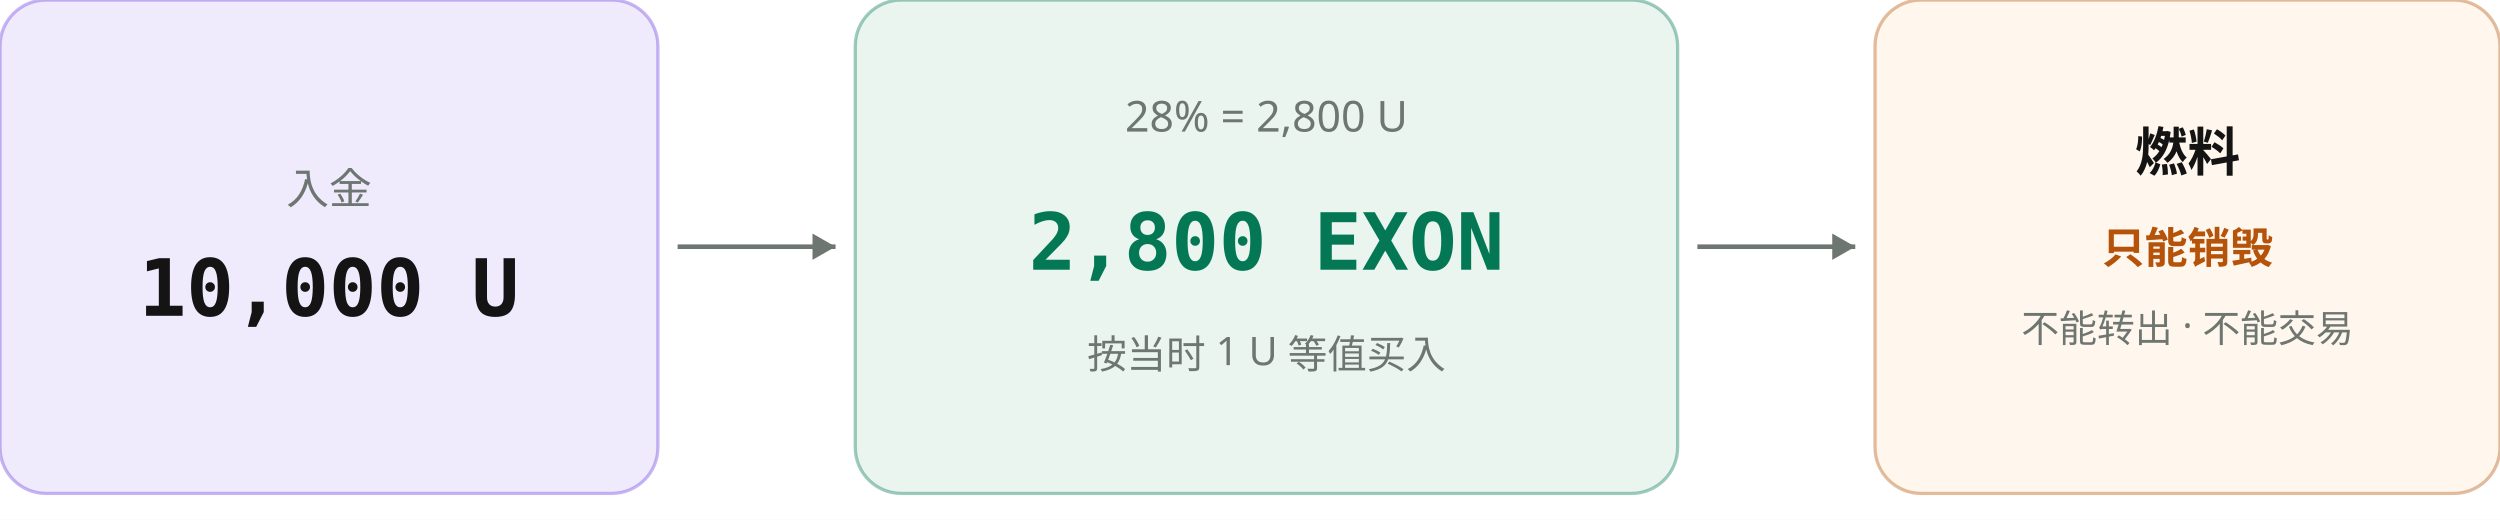
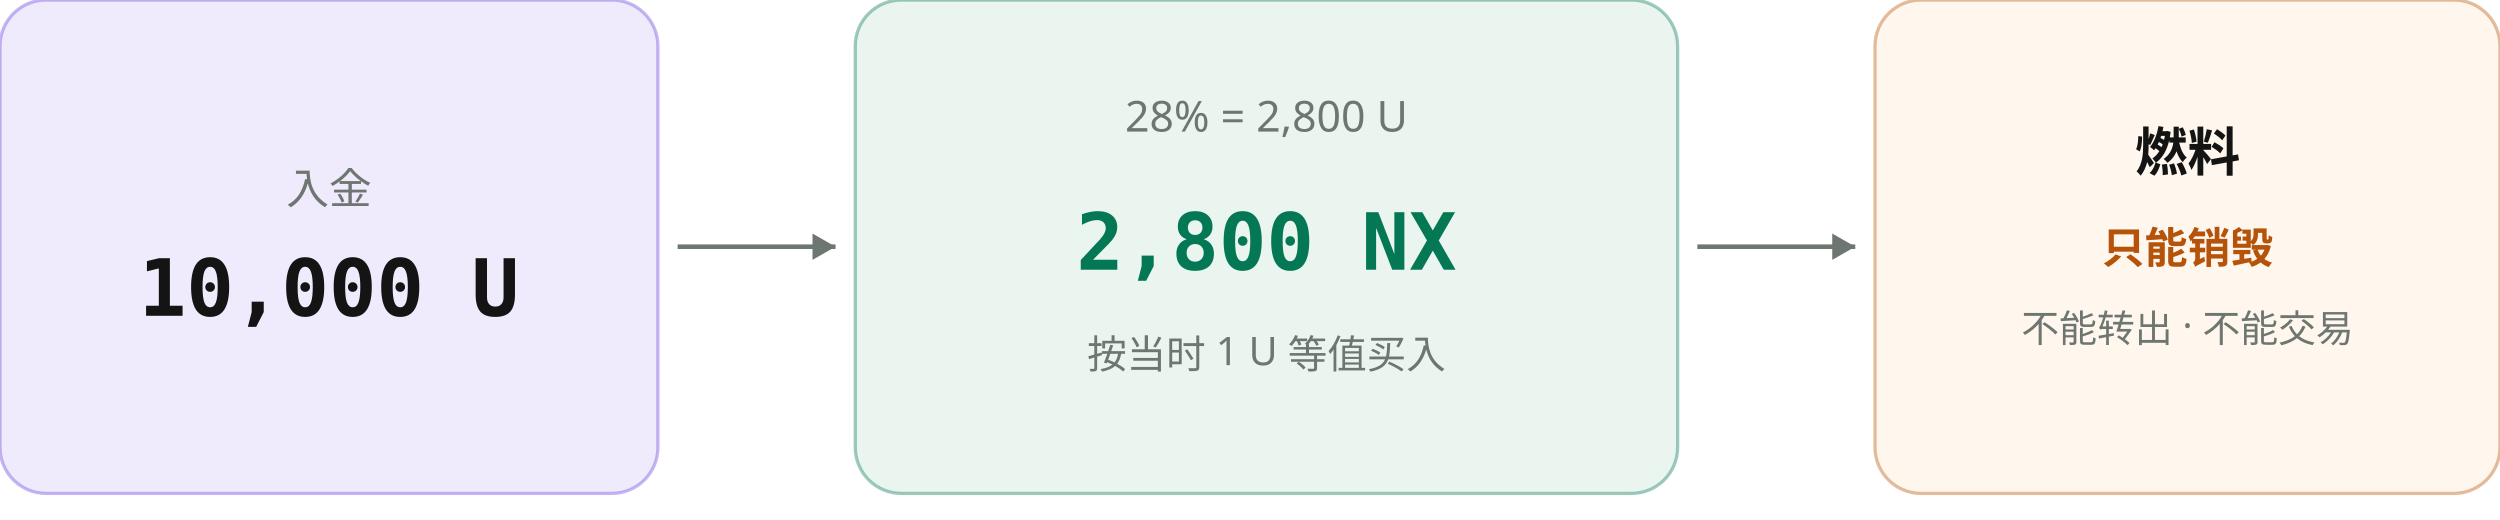
<svg xmlns="http://www.w3.org/2000/svg" viewBox="0 0 760 158" width="760" height="158" style="display:block;background:#FFFFFF">
  <rect width="760" height="158" fill="#FFFFFF" />
  <rect x="0" y="0" width="200" height="150" rx="14" fill="#F0EBFC" stroke="#6D3FE0" stroke-opacity=".38" />
  <text x="100" y="62" font-size="13" fill="#6E7671" font-family="'PingFang SC','Hiragino Sans GB','Noto Sans SC',sans-serif" text-anchor="middle" font-weight="400" letter-spacing="0">入金</text>
  <text x="100" y="96" font-size="24" fill="#141414" font-family="'JetBrains Mono','SF Mono',Menlo,monospace" text-anchor="middle" font-weight="700" letter-spacing="0">10,000 U</text>
  <line x1="206" y1="75" x2="254" y2="75" stroke="#6E7671" stroke-width="1.4" />
  <path d="M254,75 l-7,-4 v8 z" fill="#6E7671" />
  <rect x="260" y="0" width="250" height="150" rx="14" fill="#EAF5F0" stroke="#047854" stroke-opacity=".38" />
  <text x="385" y="40" font-size="13" fill="#6E7671" font-family="'PingFang SC','Hiragino Sans GB','Noto Sans SC',sans-serif" text-anchor="middle" font-weight="400" letter-spacing="0">28% = 2,800 U</text>
-   <text x="385" y="82" font-size="24" fill="#047854" font-family="'JetBrains Mono','SF Mono',Menlo,monospace" text-anchor="middle" font-weight="700" letter-spacing="0">2,800 EXON</text>
+   <text x="385" y="82" font-size="24" fill="#047854" font-family="'JetBrains Mono','SF Mono',Menlo,monospace" text-anchor="middle" font-weight="700" letter-spacing="0">2,800 NX</text>
  <text x="385" y="112" font-size="12" fill="#6E7671" font-family="'PingFang SC','Hiragino Sans GB','Noto Sans SC',sans-serif" text-anchor="middle" font-weight="400" letter-spacing="0">按当时 1 U 等值买入</text>
  <line x1="516" y1="75" x2="564" y2="75" stroke="#6E7671" stroke-width="1.4" />
  <path d="M564,75 l-7,-4 v8 z" fill="#6E7671" />
  <rect x="570" y="0" width="190" height="150" rx="14" fill="#FFF7ED" stroke="#B45309" stroke-opacity=".38" />
  <text x="665" y="52" font-size="16" fill="#141414" font-family="'PingFang SC','Hiragino Sans GB','Noto Sans SC',sans-serif" text-anchor="middle" font-weight="700" letter-spacing="0">燃料</text>
  <text x="665" y="80" font-size="13" fill="#B45309" font-family="'PingFang SC','Hiragino Sans GB','Noto Sans SC',sans-serif" text-anchor="middle" font-weight="600" letter-spacing="0">只能销毁</text>
  <text x="665" y="104" font-size="11.5" fill="#6E7671" font-family="'PingFang SC','Hiragino Sans GB','Noto Sans SC',sans-serif" text-anchor="middle" font-weight="400" letter-spacing="0">不能转出 · 不能交易</text>
</svg>
